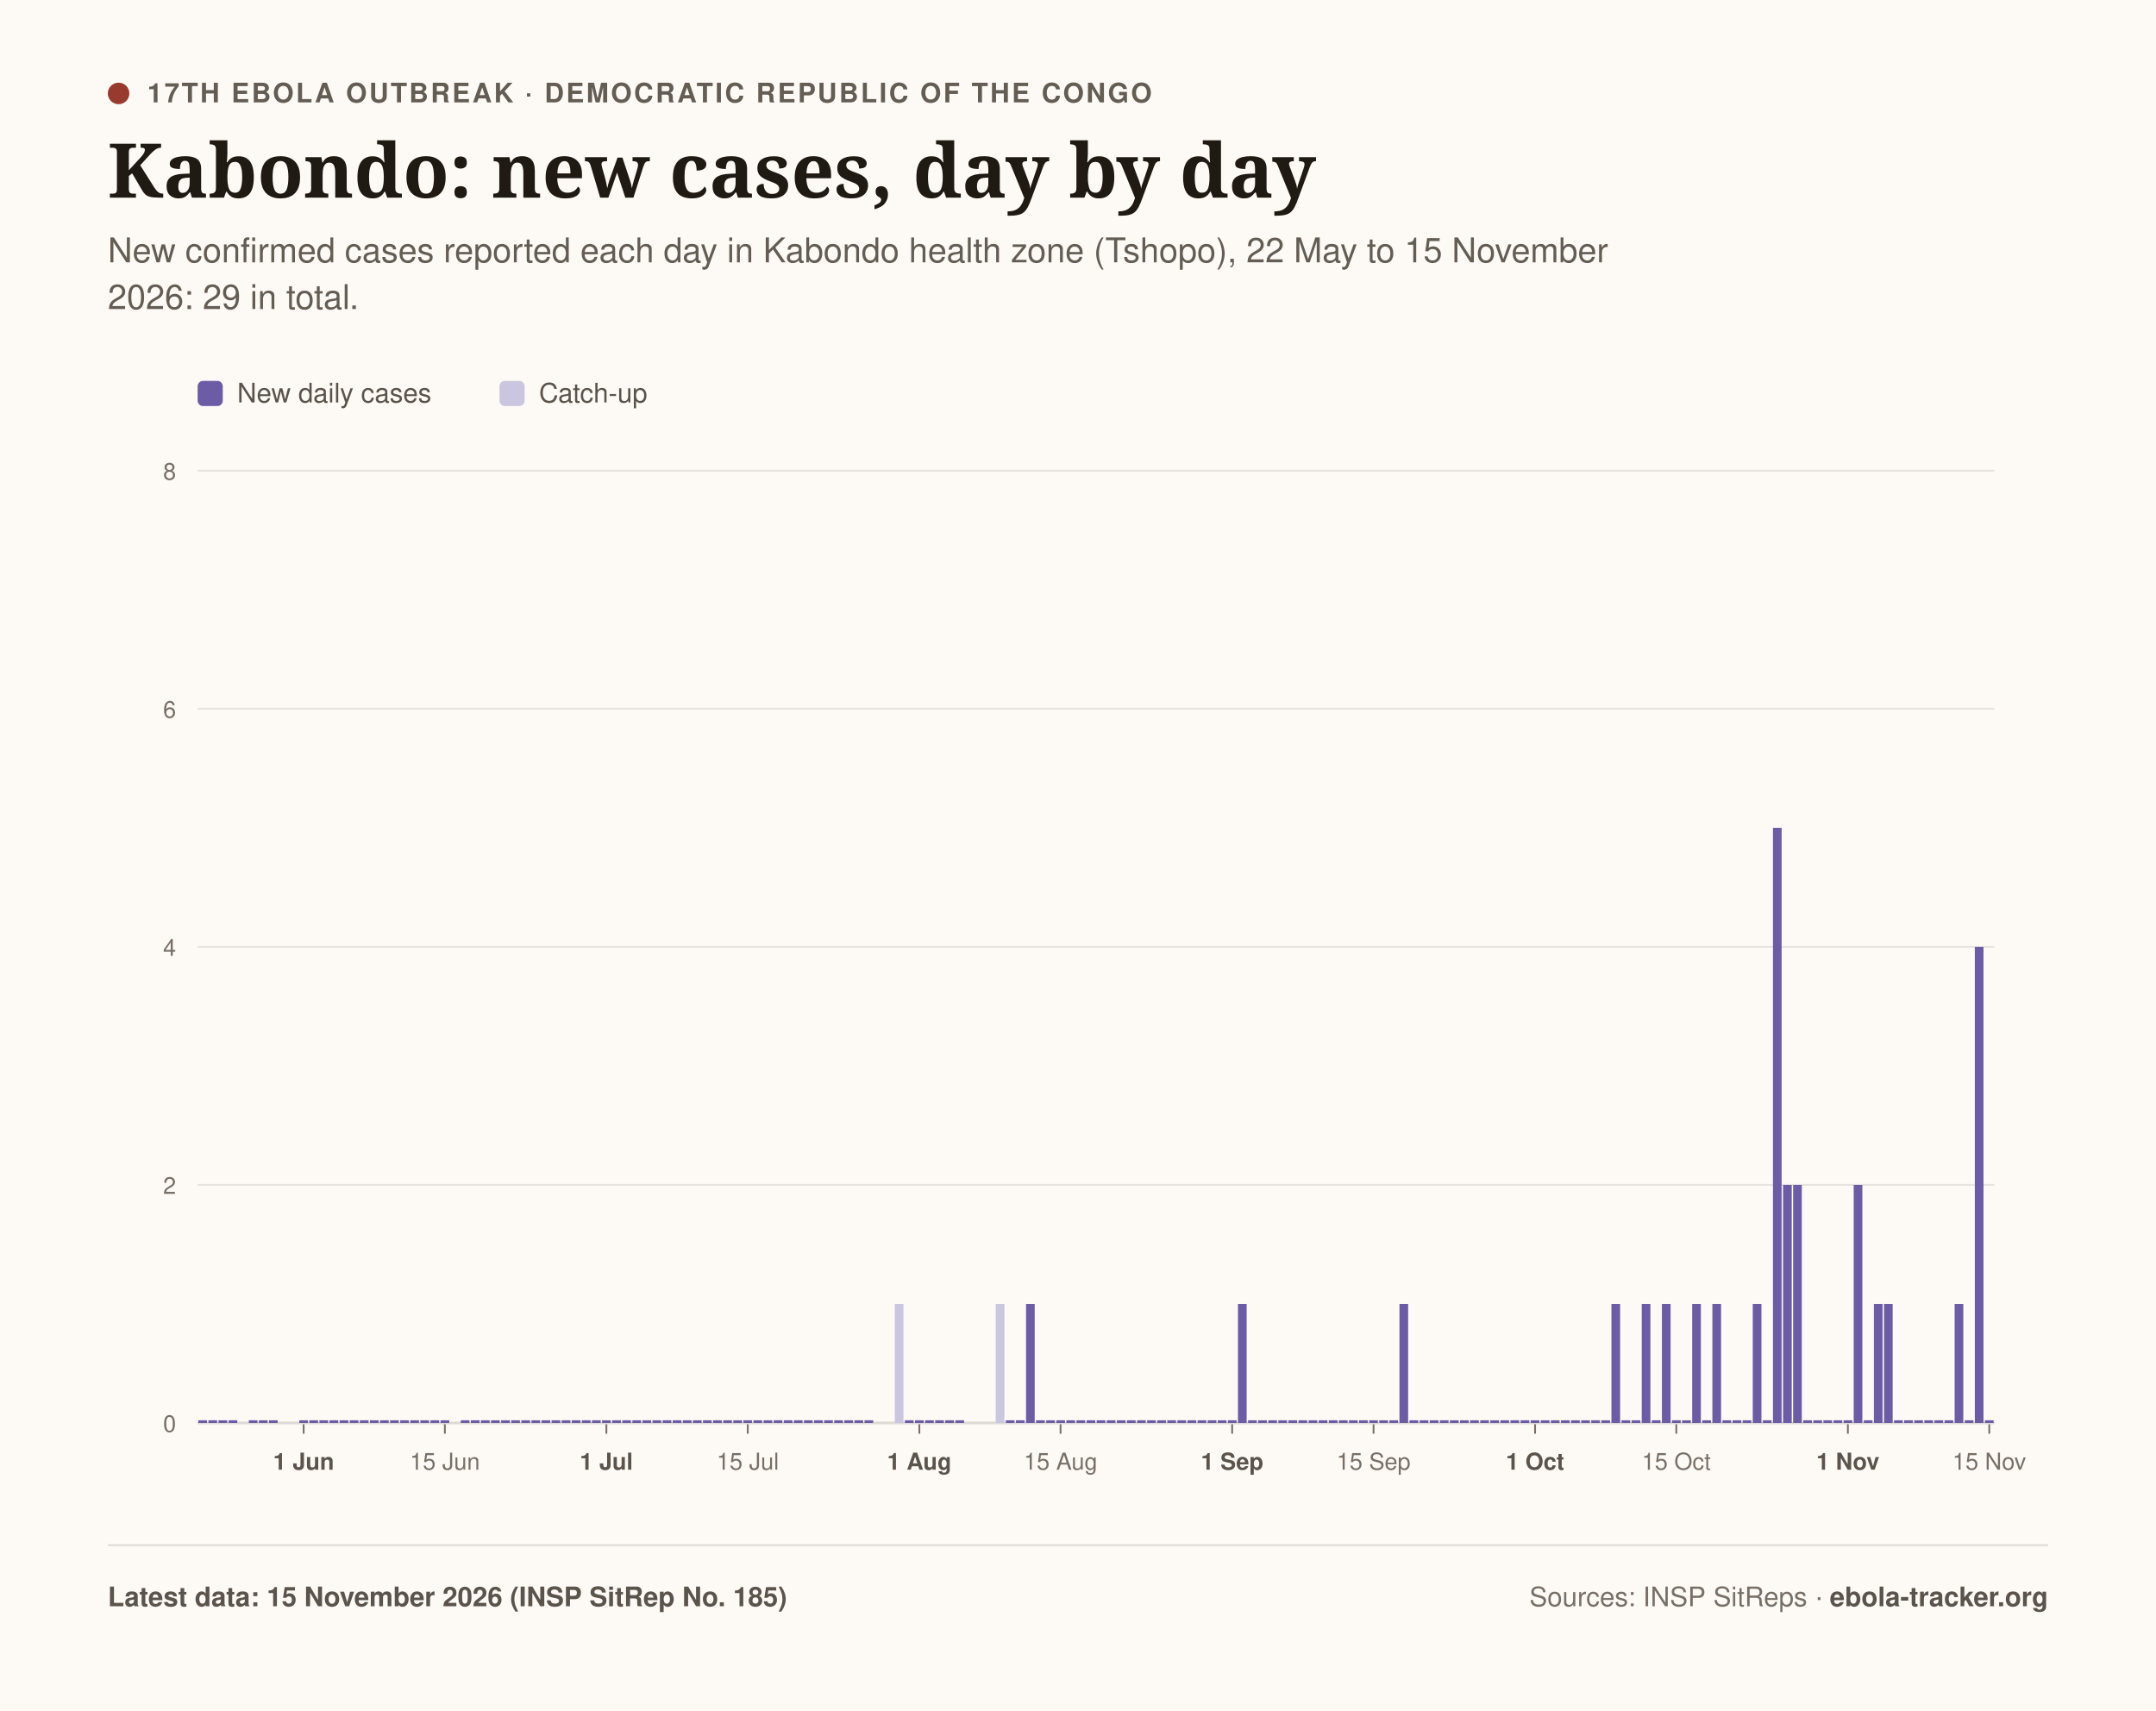
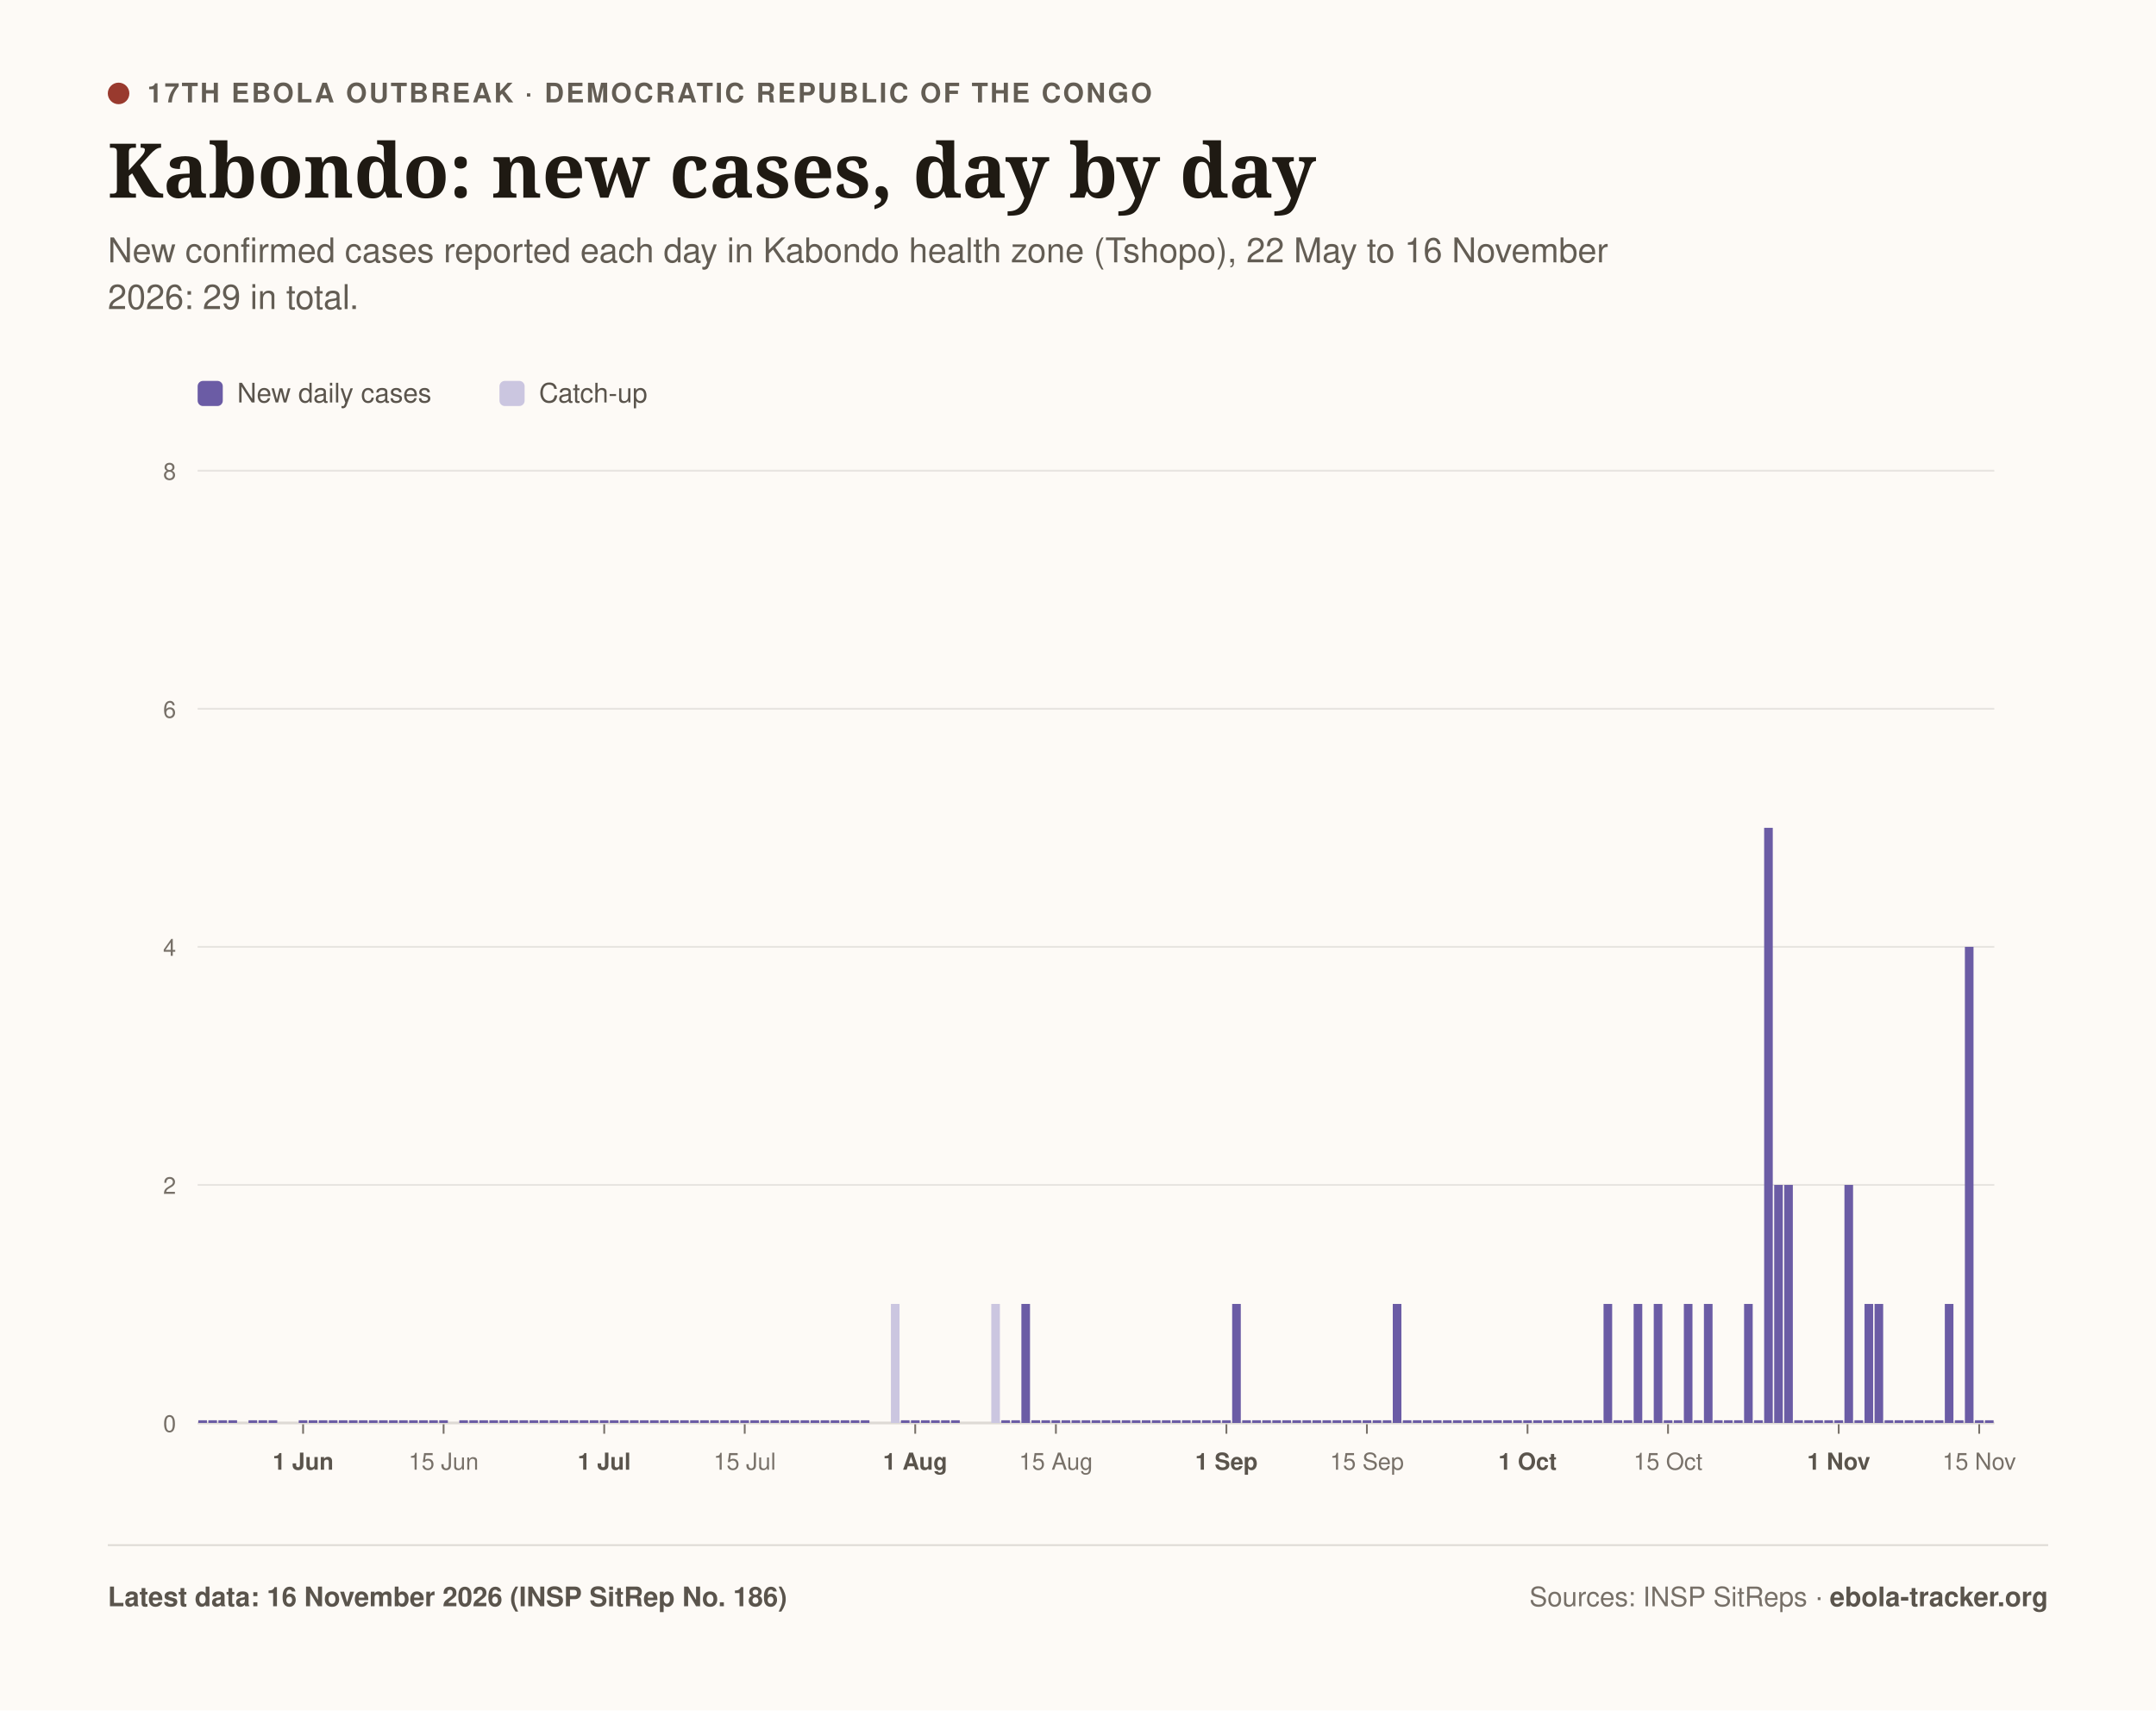
- <svg xmlns="http://www.w3.org/2000/svg" viewBox="0 0 1200 952" role="img" aria-label="Kabondo: new cases, day by day. New confirmed cases reported each day in Kabondo health zone (Tshopo), 22 May to 15 November 2026: 29 in total.">
+ <svg xmlns="http://www.w3.org/2000/svg" viewBox="0 0 1200 952" role="img" aria-label="Kabondo: new cases, day by day. New confirmed cases reported each day in Kabondo health zone (Tshopo), 22 May to 16 November 2026: 29 in total.">
  <rect width="1200" height="952" fill="#FDFAF6" />
  <circle cx="66" cy="52" r="6" fill="#993A2E" />
  <text x="82.0" y="57.0" font-family="'Public Sans',Helvetica,Arial,sans-serif" font-size="15" font-weight="700" fill="#635D54" text-anchor="start" letter-spacing=".08em">17TH EBOLA OUTBREAK · DEMOCRATIC REPUBLIC OF THE CONGO</text>
  <text x="60.0" y="110.0" font-family="'Source Serif 4',Georgia,serif" font-size="42" font-weight="600" fill="#1F1A13" text-anchor="start">Kabondo: new cases, day by day</text>
-   <text x="60.0" y="146.0" font-family="'Public Sans',Helvetica,Arial,sans-serif" font-size="19" font-weight="400" fill="#635D54" text-anchor="start">New confirmed cases reported each day in Kabondo health zone (Tshopo), 22 May to 15 November</text>
+   <text x="60.0" y="146.0" font-family="'Public Sans',Helvetica,Arial,sans-serif" font-size="19" font-weight="400" fill="#635D54" text-anchor="start">New confirmed cases reported each day in Kabondo health zone (Tshopo), 22 May to 16 November</text>
  <text x="60.0" y="172.0" font-family="'Public Sans',Helvetica,Arial,sans-serif" font-size="19" font-weight="400" fill="#635D54" text-anchor="start">2026: 29 in total.</text>
  <rect x="110" y="212" width="14" height="14" rx="3" fill="#6B5CA5" />
  <text x="132.0" y="224.0" font-family="'Public Sans',Helvetica,Arial,sans-serif" font-size="15" font-weight="400" fill="#5A544C" text-anchor="start">New daily cases</text>
  <rect x="278" y="212" width="14" height="14" rx="3" fill="#cbc6e0" />
  <text x="300.0" y="224.0" font-family="'Public Sans',Helvetica,Arial,sans-serif" font-size="15" font-weight="400" fill="#5A544C" text-anchor="start">Catch-up</text>
  <line x1="110" x2="1110" y1="792.0" y2="792.0" stroke="#E7E4E0" />
  <text x="98.0" y="797.0" font-family="'Public Sans',Helvetica,Arial,sans-serif" font-size="13" font-weight="400" fill="#777068" text-anchor="end">0</text>
  <line x1="110" x2="1110" y1="659.5" y2="659.5" stroke="#E7E4E0" />
  <text x="98.0" y="664.5" font-family="'Public Sans',Helvetica,Arial,sans-serif" font-size="13" font-weight="400" fill="#777068" text-anchor="end">2</text>
  <line x1="110" x2="1110" y1="527.0" y2="527.0" stroke="#E7E4E0" />
  <text x="98.0" y="532.0" font-family="'Public Sans',Helvetica,Arial,sans-serif" font-size="13" font-weight="400" fill="#777068" text-anchor="end">4</text>
  <line x1="110" x2="1110" y1="394.5" y2="394.5" stroke="#E7E4E0" />
  <text x="98.0" y="399.5" font-family="'Public Sans',Helvetica,Arial,sans-serif" font-size="13" font-weight="400" fill="#777068" text-anchor="end">6</text>
  <line x1="110" x2="1110" y1="262.0" y2="262.0" stroke="#E7E4E0" />
  <text x="98.0" y="267.0" font-family="'Public Sans',Helvetica,Arial,sans-serif" font-size="13" font-weight="400" fill="#777068" text-anchor="end">8</text>
-   <line x1="169.0" x2="169.0" y1="792" y2="798" stroke="#777068" />
-   <text x="169.0" y="818.0" font-family="'Public Sans',Helvetica,Arial,sans-serif" font-size="13" font-weight="600" fill="#5A544C" text-anchor="middle">1 Jun</text>
-   <line x1="247.6" x2="247.6" y1="792" y2="798" stroke="#777068" />
-   <text x="247.6" y="818.0" font-family="'Public Sans',Helvetica,Arial,sans-serif" font-size="13" font-weight="400" fill="#777068" text-anchor="middle">15 Jun</text>
-   <line x1="337.5" x2="337.5" y1="792" y2="798" stroke="#777068" />
-   <text x="337.5" y="818.0" font-family="'Public Sans',Helvetica,Arial,sans-serif" font-size="13" font-weight="600" fill="#5A544C" text-anchor="middle">1 Jul</text>
-   <line x1="416.2" x2="416.2" y1="792" y2="798" stroke="#777068" />
-   <text x="416.2" y="818.0" font-family="'Public Sans',Helvetica,Arial,sans-serif" font-size="13" font-weight="400" fill="#777068" text-anchor="middle">15 Jul</text>
-   <line x1="511.7" x2="511.7" y1="792" y2="798" stroke="#777068" />
-   <text x="511.7" y="818.0" font-family="'Public Sans',Helvetica,Arial,sans-serif" font-size="13" font-weight="600" fill="#5A544C" text-anchor="middle">1 Aug</text>
-   <line x1="590.3" x2="590.3" y1="792" y2="798" stroke="#777068" />
-   <text x="590.3" y="818.0" font-family="'Public Sans',Helvetica,Arial,sans-serif" font-size="13" font-weight="400" fill="#777068" text-anchor="middle">15 Aug</text>
-   <line x1="685.8" x2="685.8" y1="792" y2="798" stroke="#777068" />
-   <text x="685.8" y="818.0" font-family="'Public Sans',Helvetica,Arial,sans-serif" font-size="13" font-weight="600" fill="#5A544C" text-anchor="middle">1 Sep</text>
-   <line x1="764.5" x2="764.5" y1="792" y2="798" stroke="#777068" />
-   <text x="764.5" y="818.0" font-family="'Public Sans',Helvetica,Arial,sans-serif" font-size="13" font-weight="400" fill="#777068" text-anchor="middle">15 Sep</text>
-   <line x1="854.4" x2="854.4" y1="792" y2="798" stroke="#777068" />
-   <text x="854.4" y="818.0" font-family="'Public Sans',Helvetica,Arial,sans-serif" font-size="13" font-weight="600" fill="#5A544C" text-anchor="middle">1 Oct</text>
-   <line x1="933.0" x2="933.0" y1="792" y2="798" stroke="#777068" />
-   <text x="933.0" y="818.0" font-family="'Public Sans',Helvetica,Arial,sans-serif" font-size="13" font-weight="400" fill="#777068" text-anchor="middle">15 Oct</text>
-   <line x1="1028.5" x2="1028.5" y1="792" y2="798" stroke="#777068" />
-   <text x="1028.5" y="818.0" font-family="'Public Sans',Helvetica,Arial,sans-serif" font-size="13" font-weight="600" fill="#5A544C" text-anchor="middle">1 Nov</text>
-   <line x1="1107.2" x2="1107.2" y1="792" y2="798" stroke="#777068" />
-   <text x="1107.2" y="818.0" font-family="'Public Sans',Helvetica,Arial,sans-serif" font-size="13" font-weight="400" fill="#777068" text-anchor="middle">15 Nov</text>
+   <line x1="168.7" x2="168.7" y1="792" y2="798" stroke="#777068" />
+   <text x="168.7" y="818.0" font-family="'Public Sans',Helvetica,Arial,sans-serif" font-size="13" font-weight="600" fill="#5A544C" text-anchor="middle">1 Jun</text>
+   <line x1="246.9" x2="246.9" y1="792" y2="798" stroke="#777068" />
+   <text x="246.9" y="818.0" font-family="'Public Sans',Helvetica,Arial,sans-serif" font-size="13" font-weight="400" fill="#777068" text-anchor="middle">15 Jun</text>
+   <line x1="336.3" x2="336.3" y1="792" y2="798" stroke="#777068" />
+   <text x="336.3" y="818.0" font-family="'Public Sans',Helvetica,Arial,sans-serif" font-size="13" font-weight="600" fill="#5A544C" text-anchor="middle">1 Jul</text>
+   <line x1="414.5" x2="414.5" y1="792" y2="798" stroke="#777068" />
+   <text x="414.5" y="818.0" font-family="'Public Sans',Helvetica,Arial,sans-serif" font-size="13" font-weight="400" fill="#777068" text-anchor="middle">15 Jul</text>
+   <line x1="509.4" x2="509.4" y1="792" y2="798" stroke="#777068" />
+   <text x="509.4" y="818.0" font-family="'Public Sans',Helvetica,Arial,sans-serif" font-size="13" font-weight="600" fill="#5A544C" text-anchor="middle">1 Aug</text>
+   <line x1="587.7" x2="587.7" y1="792" y2="798" stroke="#777068" />
+   <text x="587.7" y="818.0" font-family="'Public Sans',Helvetica,Arial,sans-serif" font-size="13" font-weight="400" fill="#777068" text-anchor="middle">15 Aug</text>
+   <line x1="682.6" x2="682.6" y1="792" y2="798" stroke="#777068" />
+   <text x="682.6" y="818.0" font-family="'Public Sans',Helvetica,Arial,sans-serif" font-size="13" font-weight="600" fill="#5A544C" text-anchor="middle">1 Sep</text>
+   <line x1="760.8" x2="760.8" y1="792" y2="798" stroke="#777068" />
+   <text x="760.8" y="818.0" font-family="'Public Sans',Helvetica,Arial,sans-serif" font-size="13" font-weight="400" fill="#777068" text-anchor="middle">15 Sep</text>
+   <line x1="850.2" x2="850.2" y1="792" y2="798" stroke="#777068" />
+   <text x="850.2" y="818.0" font-family="'Public Sans',Helvetica,Arial,sans-serif" font-size="13" font-weight="600" fill="#5A544C" text-anchor="middle">1 Oct</text>
+   <line x1="928.4" x2="928.4" y1="792" y2="798" stroke="#777068" />
+   <text x="928.4" y="818.0" font-family="'Public Sans',Helvetica,Arial,sans-serif" font-size="13" font-weight="400" fill="#777068" text-anchor="middle">15 Oct</text>
+   <line x1="1023.4" x2="1023.4" y1="792" y2="798" stroke="#777068" />
+   <text x="1023.4" y="818.0" font-family="'Public Sans',Helvetica,Arial,sans-serif" font-size="13" font-weight="600" fill="#5A544C" text-anchor="middle">1 Nov</text>
+   <line x1="1101.6" x2="1101.6" y1="792" y2="798" stroke="#777068" />
+   <text x="1101.6" y="818.0" font-family="'Public Sans',Helvetica,Arial,sans-serif" font-size="13" font-weight="400" fill="#777068" text-anchor="middle">15 Nov</text>
  <line x1="110" x2="1110" y1="792" y2="792" stroke="#DEDAD5" stroke-width="1.5" />
-   <rect x="110.39" y="790.50" width="4.83" height="1.50" fill="#6B5CA5" />
-   <rect x="116.01" y="790.50" width="4.83" height="1.50" fill="#6B5CA5" />
-   <rect x="121.63" y="790.50" width="4.83" height="1.50" fill="#6B5CA5" />
-   <rect x="127.25" y="790.50" width="4.83" height="1.50" fill="#6B5CA5" />
-   <rect x="138.48" y="790.50" width="4.83" height="1.50" fill="#6B5CA5" />
-   <rect x="144.10" y="790.50" width="4.83" height="1.50" fill="#6B5CA5" />
-   <rect x="149.72" y="790.50" width="4.83" height="1.50" fill="#6B5CA5" />
-   <rect x="166.57" y="790.50" width="4.83" height="1.50" fill="#6B5CA5" />
-   <rect x="172.19" y="790.50" width="4.83" height="1.50" fill="#6B5CA5" />
-   <rect x="177.81" y="790.50" width="4.83" height="1.50" fill="#6B5CA5" />
-   <rect x="183.43" y="790.50" width="4.83" height="1.50" fill="#6B5CA5" />
-   <rect x="189.04" y="790.50" width="4.83" height="1.50" fill="#6B5CA5" />
-   <rect x="194.66" y="790.50" width="4.83" height="1.50" fill="#6B5CA5" />
-   <rect x="200.28" y="790.50" width="4.83" height="1.50" fill="#6B5CA5" />
-   <rect x="205.90" y="790.50" width="4.83" height="1.50" fill="#6B5CA5" />
-   <rect x="211.52" y="790.50" width="4.83" height="1.50" fill="#6B5CA5" />
-   <rect x="217.13" y="790.50" width="4.83" height="1.50" fill="#6B5CA5" />
-   <rect x="222.75" y="790.50" width="4.83" height="1.50" fill="#6B5CA5" />
-   <rect x="228.37" y="790.50" width="4.83" height="1.50" fill="#6B5CA5" />
-   <rect x="233.99" y="790.50" width="4.83" height="1.50" fill="#6B5CA5" />
-   <rect x="239.61" y="790.50" width="4.83" height="1.50" fill="#6B5CA5" />
-   <rect x="245.22" y="790.50" width="4.83" height="1.50" fill="#6B5CA5" />
-   <rect x="256.46" y="790.50" width="4.83" height="1.50" fill="#6B5CA5" />
-   <rect x="262.08" y="790.50" width="4.83" height="1.50" fill="#6B5CA5" />
-   <rect x="267.70" y="790.50" width="4.83" height="1.50" fill="#6B5CA5" />
-   <rect x="273.31" y="790.50" width="4.83" height="1.50" fill="#6B5CA5" />
-   <rect x="278.93" y="790.50" width="4.83" height="1.50" fill="#6B5CA5" />
-   <rect x="284.55" y="790.50" width="4.83" height="1.50" fill="#6B5CA5" />
-   <rect x="290.17" y="790.50" width="4.83" height="1.50" fill="#6B5CA5" />
-   <rect x="295.79" y="790.50" width="4.83" height="1.50" fill="#6B5CA5" />
-   <rect x="301.40" y="790.50" width="4.83" height="1.50" fill="#6B5CA5" />
-   <rect x="307.02" y="790.50" width="4.83" height="1.50" fill="#6B5CA5" />
-   <rect x="312.64" y="790.50" width="4.83" height="1.50" fill="#6B5CA5" />
-   <rect x="318.26" y="790.50" width="4.83" height="1.50" fill="#6B5CA5" />
-   <rect x="323.88" y="790.50" width="4.83" height="1.50" fill="#6B5CA5" />
-   <rect x="329.49" y="790.50" width="4.83" height="1.50" fill="#6B5CA5" />
-   <rect x="335.11" y="790.50" width="4.83" height="1.50" fill="#6B5CA5" />
-   <rect x="340.73" y="790.50" width="4.83" height="1.50" fill="#6B5CA5" />
-   <rect x="346.35" y="790.50" width="4.83" height="1.50" fill="#6B5CA5" />
-   <rect x="351.97" y="790.50" width="4.83" height="1.50" fill="#6B5CA5" />
-   <rect x="357.58" y="790.50" width="4.83" height="1.50" fill="#6B5CA5" />
-   <rect x="363.20" y="790.50" width="4.83" height="1.50" fill="#6B5CA5" />
-   <rect x="368.82" y="790.50" width="4.83" height="1.50" fill="#6B5CA5" />
-   <rect x="374.44" y="790.50" width="4.83" height="1.50" fill="#6B5CA5" />
-   <rect x="380.06" y="790.50" width="4.83" height="1.50" fill="#6B5CA5" />
-   <rect x="385.67" y="790.50" width="4.83" height="1.50" fill="#6B5CA5" />
-   <rect x="391.29" y="790.50" width="4.83" height="1.50" fill="#6B5CA5" />
-   <rect x="396.91" y="790.50" width="4.83" height="1.50" fill="#6B5CA5" />
-   <rect x="402.53" y="790.50" width="4.83" height="1.50" fill="#6B5CA5" />
-   <rect x="408.15" y="790.50" width="4.83" height="1.50" fill="#6B5CA5" />
-   <rect x="413.76" y="790.50" width="4.83" height="1.50" fill="#6B5CA5" />
-   <rect x="419.38" y="790.50" width="4.83" height="1.50" fill="#6B5CA5" />
-   <rect x="425.00" y="790.50" width="4.83" height="1.50" fill="#6B5CA5" />
-   <rect x="430.62" y="790.50" width="4.83" height="1.50" fill="#6B5CA5" />
-   <rect x="436.24" y="790.50" width="4.83" height="1.50" fill="#6B5CA5" />
-   <rect x="441.85" y="790.50" width="4.83" height="1.50" fill="#6B5CA5" />
-   <rect x="447.47" y="790.50" width="4.83" height="1.50" fill="#6B5CA5" />
-   <rect x="453.09" y="790.50" width="4.83" height="1.50" fill="#6B5CA5" />
-   <rect x="458.71" y="790.50" width="4.83" height="1.50" fill="#6B5CA5" />
-   <rect x="464.33" y="790.50" width="4.83" height="1.50" fill="#6B5CA5" />
-   <rect x="469.94" y="790.50" width="4.83" height="1.50" fill="#6B5CA5" />
-   <rect x="475.56" y="790.50" width="4.83" height="1.50" fill="#6B5CA5" />
-   <rect x="481.18" y="790.50" width="4.83" height="1.50" fill="#6B5CA5" />
-   <rect x="498.03" y="725.75" width="4.83" height="66.25" fill="#cbc6e0" />
-   <rect x="503.65" y="790.50" width="4.83" height="1.50" fill="#6B5CA5" />
-   <rect x="509.27" y="790.50" width="4.83" height="1.50" fill="#6B5CA5" />
-   <rect x="514.89" y="790.50" width="4.83" height="1.50" fill="#6B5CA5" />
-   <rect x="520.51" y="790.50" width="4.83" height="1.50" fill="#6B5CA5" />
-   <rect x="526.12" y="790.50" width="4.83" height="1.50" fill="#6B5CA5" />
-   <rect x="531.74" y="790.50" width="4.83" height="1.50" fill="#6B5CA5" />
-   <rect x="554.21" y="725.75" width="4.83" height="66.25" fill="#cbc6e0" />
-   <rect x="559.83" y="790.50" width="4.83" height="1.50" fill="#6B5CA5" />
-   <rect x="565.45" y="790.50" width="4.83" height="1.50" fill="#6B5CA5" />
-   <rect x="571.07" y="725.75" width="4.83" height="66.25" fill="#6B5CA5" />
-   <rect x="576.69" y="790.50" width="4.83" height="1.50" fill="#6B5CA5" />
-   <rect x="582.30" y="790.50" width="4.83" height="1.50" fill="#6B5CA5" />
-   <rect x="587.92" y="790.50" width="4.83" height="1.50" fill="#6B5CA5" />
-   <rect x="593.54" y="790.50" width="4.83" height="1.50" fill="#6B5CA5" />
-   <rect x="599.16" y="790.50" width="4.83" height="1.50" fill="#6B5CA5" />
-   <rect x="604.78" y="790.50" width="4.83" height="1.50" fill="#6B5CA5" />
-   <rect x="610.39" y="790.50" width="4.83" height="1.50" fill="#6B5CA5" />
-   <rect x="616.01" y="790.50" width="4.83" height="1.50" fill="#6B5CA5" />
-   <rect x="621.63" y="790.50" width="4.83" height="1.50" fill="#6B5CA5" />
-   <rect x="627.25" y="790.50" width="4.83" height="1.50" fill="#6B5CA5" />
-   <rect x="632.87" y="790.50" width="4.83" height="1.50" fill="#6B5CA5" />
-   <rect x="638.48" y="790.50" width="4.83" height="1.50" fill="#6B5CA5" />
-   <rect x="644.10" y="790.50" width="4.83" height="1.50" fill="#6B5CA5" />
-   <rect x="649.72" y="790.50" width="4.83" height="1.50" fill="#6B5CA5" />
-   <rect x="655.34" y="790.50" width="4.83" height="1.50" fill="#6B5CA5" />
-   <rect x="660.96" y="790.50" width="4.83" height="1.50" fill="#6B5CA5" />
-   <rect x="666.57" y="790.50" width="4.83" height="1.50" fill="#6B5CA5" />
-   <rect x="672.19" y="790.50" width="4.83" height="1.50" fill="#6B5CA5" />
-   <rect x="677.81" y="790.50" width="4.83" height="1.50" fill="#6B5CA5" />
-   <rect x="683.43" y="790.50" width="4.83" height="1.50" fill="#6B5CA5" />
-   <rect x="689.04" y="725.75" width="4.83" height="66.25" fill="#6B5CA5" />
-   <rect x="694.66" y="790.50" width="4.83" height="1.50" fill="#6B5CA5" />
-   <rect x="700.28" y="790.50" width="4.83" height="1.50" fill="#6B5CA5" />
-   <rect x="705.90" y="790.50" width="4.83" height="1.50" fill="#6B5CA5" />
-   <rect x="711.52" y="790.50" width="4.83" height="1.50" fill="#6B5CA5" />
-   <rect x="717.13" y="790.50" width="4.83" height="1.50" fill="#6B5CA5" />
-   <rect x="722.75" y="790.50" width="4.83" height="1.50" fill="#6B5CA5" />
-   <rect x="728.37" y="790.50" width="4.83" height="1.50" fill="#6B5CA5" />
-   <rect x="733.99" y="790.50" width="4.83" height="1.50" fill="#6B5CA5" />
-   <rect x="739.61" y="790.50" width="4.83" height="1.50" fill="#6B5CA5" />
-   <rect x="745.22" y="790.50" width="4.83" height="1.50" fill="#6B5CA5" />
-   <rect x="750.84" y="790.50" width="4.83" height="1.50" fill="#6B5CA5" />
-   <rect x="756.46" y="790.50" width="4.83" height="1.50" fill="#6B5CA5" />
-   <rect x="762.08" y="790.50" width="4.83" height="1.50" fill="#6B5CA5" />
-   <rect x="767.70" y="790.50" width="4.83" height="1.50" fill="#6B5CA5" />
-   <rect x="773.31" y="790.50" width="4.83" height="1.50" fill="#6B5CA5" />
-   <rect x="778.93" y="725.75" width="4.83" height="66.25" fill="#6B5CA5" />
-   <rect x="784.55" y="790.50" width="4.83" height="1.50" fill="#6B5CA5" />
-   <rect x="790.17" y="790.50" width="4.83" height="1.50" fill="#6B5CA5" />
-   <rect x="795.79" y="790.50" width="4.83" height="1.50" fill="#6B5CA5" />
-   <rect x="801.40" y="790.50" width="4.83" height="1.50" fill="#6B5CA5" />
-   <rect x="807.02" y="790.50" width="4.83" height="1.50" fill="#6B5CA5" />
-   <rect x="812.64" y="790.50" width="4.83" height="1.50" fill="#6B5CA5" />
-   <rect x="818.26" y="790.50" width="4.83" height="1.50" fill="#6B5CA5" />
-   <rect x="823.88" y="790.50" width="4.83" height="1.50" fill="#6B5CA5" />
-   <rect x="829.49" y="790.50" width="4.83" height="1.50" fill="#6B5CA5" />
-   <rect x="835.11" y="790.50" width="4.83" height="1.50" fill="#6B5CA5" />
-   <rect x="840.73" y="790.50" width="4.83" height="1.50" fill="#6B5CA5" />
-   <rect x="846.35" y="790.50" width="4.83" height="1.50" fill="#6B5CA5" />
-   <rect x="851.97" y="790.50" width="4.83" height="1.50" fill="#6B5CA5" />
-   <rect x="857.58" y="790.50" width="4.83" height="1.50" fill="#6B5CA5" />
-   <rect x="863.20" y="790.50" width="4.83" height="1.50" fill="#6B5CA5" />
-   <rect x="868.82" y="790.50" width="4.83" height="1.50" fill="#6B5CA5" />
-   <rect x="874.44" y="790.50" width="4.83" height="1.50" fill="#6B5CA5" />
-   <rect x="880.06" y="790.50" width="4.83" height="1.50" fill="#6B5CA5" />
-   <rect x="885.67" y="790.50" width="4.83" height="1.50" fill="#6B5CA5" />
-   <rect x="891.29" y="790.50" width="4.83" height="1.50" fill="#6B5CA5" />
-   <rect x="896.91" y="725.75" width="4.83" height="66.25" fill="#6B5CA5" />
-   <rect x="902.53" y="790.50" width="4.83" height="1.50" fill="#6B5CA5" />
-   <rect x="908.15" y="790.50" width="4.83" height="1.50" fill="#6B5CA5" />
-   <rect x="913.76" y="725.75" width="4.83" height="66.25" fill="#6B5CA5" />
-   <rect x="919.38" y="790.50" width="4.83" height="1.50" fill="#6B5CA5" />
-   <rect x="925.00" y="725.75" width="4.83" height="66.25" fill="#6B5CA5" />
-   <rect x="930.62" y="790.50" width="4.83" height="1.50" fill="#6B5CA5" />
-   <rect x="936.24" y="790.50" width="4.83" height="1.50" fill="#6B5CA5" />
-   <rect x="941.85" y="725.75" width="4.83" height="66.25" fill="#6B5CA5" />
-   <rect x="947.47" y="790.50" width="4.83" height="1.50" fill="#6B5CA5" />
-   <rect x="953.09" y="725.75" width="4.83" height="66.25" fill="#6B5CA5" />
-   <rect x="958.71" y="790.50" width="4.83" height="1.50" fill="#6B5CA5" />
-   <rect x="964.33" y="790.50" width="4.83" height="1.50" fill="#6B5CA5" />
-   <rect x="969.94" y="790.50" width="4.83" height="1.50" fill="#6B5CA5" />
-   <rect x="975.56" y="725.75" width="4.83" height="66.25" fill="#6B5CA5" />
-   <rect x="981.18" y="790.50" width="4.83" height="1.50" fill="#6B5CA5" />
-   <rect x="986.80" y="460.75" width="4.83" height="331.25" fill="#6B5CA5" />
-   <rect x="992.42" y="659.50" width="4.83" height="132.50" fill="#6B5CA5" />
-   <rect x="998.03" y="659.50" width="4.83" height="132.50" fill="#6B5CA5" />
-   <rect x="1003.65" y="790.50" width="4.83" height="1.50" fill="#6B5CA5" />
-   <rect x="1009.27" y="790.50" width="4.83" height="1.50" fill="#6B5CA5" />
-   <rect x="1014.89" y="790.50" width="4.83" height="1.50" fill="#6B5CA5" />
-   <rect x="1020.51" y="790.50" width="4.83" height="1.50" fill="#6B5CA5" />
-   <rect x="1026.12" y="790.50" width="4.83" height="1.50" fill="#6B5CA5" />
-   <rect x="1031.74" y="659.50" width="4.83" height="132.50" fill="#6B5CA5" />
-   <rect x="1037.36" y="790.50" width="4.83" height="1.50" fill="#6B5CA5" />
-   <rect x="1042.98" y="725.75" width="4.83" height="66.25" fill="#6B5CA5" />
-   <rect x="1048.60" y="725.75" width="4.83" height="66.25" fill="#6B5CA5" />
-   <rect x="1054.21" y="790.50" width="4.83" height="1.50" fill="#6B5CA5" />
-   <rect x="1059.83" y="790.50" width="4.83" height="1.50" fill="#6B5CA5" />
-   <rect x="1065.45" y="790.50" width="4.83" height="1.50" fill="#6B5CA5" />
-   <rect x="1071.07" y="790.50" width="4.83" height="1.50" fill="#6B5CA5" />
-   <rect x="1076.69" y="790.50" width="4.83" height="1.50" fill="#6B5CA5" />
-   <rect x="1082.30" y="790.50" width="4.83" height="1.50" fill="#6B5CA5" />
-   <rect x="1087.92" y="725.75" width="4.83" height="66.25" fill="#6B5CA5" />
-   <rect x="1093.54" y="790.50" width="4.83" height="1.50" fill="#6B5CA5" />
-   <rect x="1099.16" y="527.00" width="4.83" height="265.00" fill="#6B5CA5" />
-   <rect x="1104.78" y="790.50" width="4.83" height="1.50" fill="#6B5CA5" />
+   <rect x="110.39" y="790.50" width="4.80" height="1.50" fill="#6B5CA5" />
+   <rect x="115.98" y="790.50" width="4.80" height="1.50" fill="#6B5CA5" />
+   <rect x="121.56" y="790.50" width="4.80" height="1.50" fill="#6B5CA5" />
+   <rect x="127.15" y="790.50" width="4.80" height="1.50" fill="#6B5CA5" />
+   <rect x="138.32" y="790.50" width="4.80" height="1.50" fill="#6B5CA5" />
+   <rect x="143.91" y="790.50" width="4.80" height="1.50" fill="#6B5CA5" />
+   <rect x="149.50" y="790.50" width="4.80" height="1.50" fill="#6B5CA5" />
+   <rect x="166.26" y="790.50" width="4.80" height="1.50" fill="#6B5CA5" />
+   <rect x="171.84" y="790.50" width="4.80" height="1.50" fill="#6B5CA5" />
+   <rect x="177.43" y="790.50" width="4.80" height="1.50" fill="#6B5CA5" />
+   <rect x="183.02" y="790.50" width="4.80" height="1.50" fill="#6B5CA5" />
+   <rect x="188.60" y="790.50" width="4.80" height="1.50" fill="#6B5CA5" />
+   <rect x="194.19" y="790.50" width="4.80" height="1.50" fill="#6B5CA5" />
+   <rect x="199.78" y="790.50" width="4.80" height="1.50" fill="#6B5CA5" />
+   <rect x="205.36" y="790.50" width="4.80" height="1.50" fill="#6B5CA5" />
+   <rect x="210.95" y="790.50" width="4.80" height="1.50" fill="#6B5CA5" />
+   <rect x="216.54" y="790.50" width="4.80" height="1.50" fill="#6B5CA5" />
+   <rect x="222.12" y="790.50" width="4.80" height="1.50" fill="#6B5CA5" />
+   <rect x="227.71" y="790.50" width="4.80" height="1.50" fill="#6B5CA5" />
+   <rect x="233.30" y="790.50" width="4.80" height="1.50" fill="#6B5CA5" />
+   <rect x="238.88" y="790.50" width="4.80" height="1.50" fill="#6B5CA5" />
+   <rect x="244.47" y="790.50" width="4.80" height="1.50" fill="#6B5CA5" />
+   <rect x="255.64" y="790.50" width="4.80" height="1.50" fill="#6B5CA5" />
+   <rect x="261.23" y="790.50" width="4.80" height="1.50" fill="#6B5CA5" />
+   <rect x="266.82" y="790.50" width="4.80" height="1.50" fill="#6B5CA5" />
+   <rect x="272.40" y="790.50" width="4.80" height="1.50" fill="#6B5CA5" />
+   <rect x="277.99" y="790.50" width="4.80" height="1.50" fill="#6B5CA5" />
+   <rect x="283.58" y="790.50" width="4.80" height="1.50" fill="#6B5CA5" />
+   <rect x="289.16" y="790.50" width="4.80" height="1.50" fill="#6B5CA5" />
+   <rect x="294.75" y="790.50" width="4.80" height="1.50" fill="#6B5CA5" />
+   <rect x="300.34" y="790.50" width="4.80" height="1.50" fill="#6B5CA5" />
+   <rect x="305.92" y="790.50" width="4.80" height="1.50" fill="#6B5CA5" />
+   <rect x="311.51" y="790.50" width="4.80" height="1.50" fill="#6B5CA5" />
+   <rect x="317.09" y="790.50" width="4.80" height="1.50" fill="#6B5CA5" />
+   <rect x="322.68" y="790.50" width="4.80" height="1.50" fill="#6B5CA5" />
+   <rect x="328.27" y="790.50" width="4.80" height="1.50" fill="#6B5CA5" />
+   <rect x="333.85" y="790.50" width="4.80" height="1.50" fill="#6B5CA5" />
+   <rect x="339.44" y="790.50" width="4.80" height="1.50" fill="#6B5CA5" />
+   <rect x="345.03" y="790.50" width="4.80" height="1.50" fill="#6B5CA5" />
+   <rect x="350.61" y="790.50" width="4.80" height="1.50" fill="#6B5CA5" />
+   <rect x="356.20" y="790.50" width="4.80" height="1.50" fill="#6B5CA5" />
+   <rect x="361.79" y="790.50" width="4.80" height="1.50" fill="#6B5CA5" />
+   <rect x="367.37" y="790.50" width="4.80" height="1.50" fill="#6B5CA5" />
+   <rect x="372.96" y="790.50" width="4.80" height="1.50" fill="#6B5CA5" />
+   <rect x="378.55" y="790.50" width="4.80" height="1.50" fill="#6B5CA5" />
+   <rect x="384.13" y="790.50" width="4.80" height="1.50" fill="#6B5CA5" />
+   <rect x="389.72" y="790.50" width="4.80" height="1.50" fill="#6B5CA5" />
+   <rect x="395.31" y="790.50" width="4.80" height="1.50" fill="#6B5CA5" />
+   <rect x="400.89" y="790.50" width="4.80" height="1.50" fill="#6B5CA5" />
+   <rect x="406.48" y="790.50" width="4.80" height="1.50" fill="#6B5CA5" />
+   <rect x="412.07" y="790.50" width="4.80" height="1.50" fill="#6B5CA5" />
+   <rect x="417.65" y="790.50" width="4.80" height="1.50" fill="#6B5CA5" />
+   <rect x="423.24" y="790.50" width="4.80" height="1.50" fill="#6B5CA5" />
+   <rect x="428.83" y="790.50" width="4.80" height="1.50" fill="#6B5CA5" />
+   <rect x="434.41" y="790.50" width="4.80" height="1.50" fill="#6B5CA5" />
+   <rect x="440.00" y="790.50" width="4.80" height="1.50" fill="#6B5CA5" />
+   <rect x="445.59" y="790.50" width="4.80" height="1.50" fill="#6B5CA5" />
+   <rect x="451.17" y="790.50" width="4.80" height="1.50" fill="#6B5CA5" />
+   <rect x="456.76" y="790.50" width="4.80" height="1.50" fill="#6B5CA5" />
+   <rect x="462.35" y="790.50" width="4.80" height="1.50" fill="#6B5CA5" />
+   <rect x="467.93" y="790.50" width="4.80" height="1.50" fill="#6B5CA5" />
+   <rect x="473.52" y="790.50" width="4.80" height="1.50" fill="#6B5CA5" />
+   <rect x="479.11" y="790.50" width="4.80" height="1.50" fill="#6B5CA5" />
+   <rect x="495.87" y="725.75" width="4.80" height="66.25" fill="#cbc6e0" />
+   <rect x="501.45" y="790.50" width="4.80" height="1.50" fill="#6B5CA5" />
+   <rect x="507.04" y="790.50" width="4.80" height="1.50" fill="#6B5CA5" />
+   <rect x="512.63" y="790.50" width="4.80" height="1.50" fill="#6B5CA5" />
+   <rect x="518.21" y="790.50" width="4.80" height="1.50" fill="#6B5CA5" />
+   <rect x="523.80" y="790.50" width="4.80" height="1.50" fill="#6B5CA5" />
+   <rect x="529.39" y="790.50" width="4.80" height="1.50" fill="#6B5CA5" />
+   <rect x="551.73" y="725.75" width="4.80" height="66.25" fill="#cbc6e0" />
+   <rect x="557.32" y="790.50" width="4.80" height="1.50" fill="#6B5CA5" />
+   <rect x="562.91" y="790.50" width="4.80" height="1.50" fill="#6B5CA5" />
+   <rect x="568.49" y="725.75" width="4.80" height="66.25" fill="#6B5CA5" />
+   <rect x="574.08" y="790.50" width="4.80" height="1.50" fill="#6B5CA5" />
+   <rect x="579.66" y="790.50" width="4.80" height="1.50" fill="#6B5CA5" />
+   <rect x="585.25" y="790.50" width="4.80" height="1.50" fill="#6B5CA5" />
+   <rect x="590.84" y="790.50" width="4.80" height="1.50" fill="#6B5CA5" />
+   <rect x="596.42" y="790.50" width="4.80" height="1.50" fill="#6B5CA5" />
+   <rect x="602.01" y="790.50" width="4.80" height="1.50" fill="#6B5CA5" />
+   <rect x="607.60" y="790.50" width="4.80" height="1.50" fill="#6B5CA5" />
+   <rect x="613.18" y="790.50" width="4.80" height="1.50" fill="#6B5CA5" />
+   <rect x="618.77" y="790.50" width="4.80" height="1.50" fill="#6B5CA5" />
+   <rect x="624.36" y="790.50" width="4.80" height="1.50" fill="#6B5CA5" />
+   <rect x="629.94" y="790.50" width="4.80" height="1.50" fill="#6B5CA5" />
+   <rect x="635.53" y="790.50" width="4.80" height="1.50" fill="#6B5CA5" />
+   <rect x="641.12" y="790.50" width="4.80" height="1.50" fill="#6B5CA5" />
+   <rect x="646.70" y="790.50" width="4.80" height="1.50" fill="#6B5CA5" />
+   <rect x="652.29" y="790.50" width="4.80" height="1.50" fill="#6B5CA5" />
+   <rect x="657.88" y="790.50" width="4.80" height="1.50" fill="#6B5CA5" />
+   <rect x="663.46" y="790.50" width="4.80" height="1.50" fill="#6B5CA5" />
+   <rect x="669.05" y="790.50" width="4.80" height="1.50" fill="#6B5CA5" />
+   <rect x="674.64" y="790.50" width="4.80" height="1.50" fill="#6B5CA5" />
+   <rect x="680.22" y="790.50" width="4.80" height="1.50" fill="#6B5CA5" />
+   <rect x="685.81" y="725.75" width="4.80" height="66.25" fill="#6B5CA5" />
+   <rect x="691.40" y="790.50" width="4.80" height="1.50" fill="#6B5CA5" />
+   <rect x="696.98" y="790.50" width="4.80" height="1.50" fill="#6B5CA5" />
+   <rect x="702.57" y="790.50" width="4.80" height="1.50" fill="#6B5CA5" />
+   <rect x="708.16" y="790.50" width="4.80" height="1.50" fill="#6B5CA5" />
+   <rect x="713.74" y="790.50" width="4.80" height="1.50" fill="#6B5CA5" />
+   <rect x="719.33" y="790.50" width="4.80" height="1.50" fill="#6B5CA5" />
+   <rect x="724.92" y="790.50" width="4.80" height="1.50" fill="#6B5CA5" />
+   <rect x="730.50" y="790.50" width="4.80" height="1.50" fill="#6B5CA5" />
+   <rect x="736.09" y="790.50" width="4.80" height="1.50" fill="#6B5CA5" />
+   <rect x="741.68" y="790.50" width="4.80" height="1.50" fill="#6B5CA5" />
+   <rect x="747.26" y="790.50" width="4.80" height="1.50" fill="#6B5CA5" />
+   <rect x="752.85" y="790.50" width="4.80" height="1.50" fill="#6B5CA5" />
+   <rect x="758.44" y="790.50" width="4.80" height="1.50" fill="#6B5CA5" />
+   <rect x="764.02" y="790.50" width="4.80" height="1.50" fill="#6B5CA5" />
+   <rect x="769.61" y="790.50" width="4.80" height="1.50" fill="#6B5CA5" />
+   <rect x="775.20" y="725.75" width="4.80" height="66.25" fill="#6B5CA5" />
+   <rect x="780.78" y="790.50" width="4.80" height="1.50" fill="#6B5CA5" />
+   <rect x="786.37" y="790.50" width="4.80" height="1.50" fill="#6B5CA5" />
+   <rect x="791.96" y="790.50" width="4.80" height="1.50" fill="#6B5CA5" />
+   <rect x="797.54" y="790.50" width="4.80" height="1.50" fill="#6B5CA5" />
+   <rect x="803.13" y="790.50" width="4.80" height="1.50" fill="#6B5CA5" />
+   <rect x="808.72" y="790.50" width="4.80" height="1.50" fill="#6B5CA5" />
+   <rect x="814.30" y="790.50" width="4.80" height="1.50" fill="#6B5CA5" />
+   <rect x="819.89" y="790.50" width="4.80" height="1.50" fill="#6B5CA5" />
+   <rect x="825.47" y="790.50" width="4.80" height="1.50" fill="#6B5CA5" />
+   <rect x="831.06" y="790.50" width="4.80" height="1.50" fill="#6B5CA5" />
+   <rect x="836.65" y="790.50" width="4.80" height="1.50" fill="#6B5CA5" />
+   <rect x="842.23" y="790.50" width="4.80" height="1.50" fill="#6B5CA5" />
+   <rect x="847.82" y="790.50" width="4.80" height="1.50" fill="#6B5CA5" />
+   <rect x="853.41" y="790.50" width="4.80" height="1.50" fill="#6B5CA5" />
+   <rect x="858.99" y="790.50" width="4.80" height="1.50" fill="#6B5CA5" />
+   <rect x="864.58" y="790.50" width="4.80" height="1.50" fill="#6B5CA5" />
+   <rect x="870.17" y="790.50" width="4.80" height="1.50" fill="#6B5CA5" />
+   <rect x="875.75" y="790.50" width="4.80" height="1.50" fill="#6B5CA5" />
+   <rect x="881.34" y="790.50" width="4.80" height="1.50" fill="#6B5CA5" />
+   <rect x="886.93" y="790.50" width="4.80" height="1.50" fill="#6B5CA5" />
+   <rect x="892.51" y="725.75" width="4.80" height="66.25" fill="#6B5CA5" />
+   <rect x="898.10" y="790.50" width="4.80" height="1.50" fill="#6B5CA5" />
+   <rect x="903.69" y="790.50" width="4.80" height="1.50" fill="#6B5CA5" />
+   <rect x="909.27" y="725.75" width="4.80" height="66.25" fill="#6B5CA5" />
+   <rect x="914.86" y="790.50" width="4.80" height="1.50" fill="#6B5CA5" />
+   <rect x="920.45" y="725.75" width="4.80" height="66.25" fill="#6B5CA5" />
+   <rect x="926.03" y="790.50" width="4.80" height="1.50" fill="#6B5CA5" />
+   <rect x="931.62" y="790.50" width="4.80" height="1.50" fill="#6B5CA5" />
+   <rect x="937.21" y="725.75" width="4.80" height="66.25" fill="#6B5CA5" />
+   <rect x="942.79" y="790.50" width="4.80" height="1.50" fill="#6B5CA5" />
+   <rect x="948.38" y="725.75" width="4.80" height="66.25" fill="#6B5CA5" />
+   <rect x="953.97" y="790.50" width="4.80" height="1.50" fill="#6B5CA5" />
+   <rect x="959.55" y="790.50" width="4.80" height="1.50" fill="#6B5CA5" />
+   <rect x="965.14" y="790.50" width="4.80" height="1.50" fill="#6B5CA5" />
+   <rect x="970.73" y="725.75" width="4.80" height="66.25" fill="#6B5CA5" />
+   <rect x="976.31" y="790.50" width="4.80" height="1.50" fill="#6B5CA5" />
+   <rect x="981.90" y="460.75" width="4.80" height="331.25" fill="#6B5CA5" />
+   <rect x="987.49" y="659.50" width="4.80" height="132.50" fill="#6B5CA5" />
+   <rect x="993.07" y="659.50" width="4.80" height="132.50" fill="#6B5CA5" />
+   <rect x="998.66" y="790.50" width="4.80" height="1.50" fill="#6B5CA5" />
+   <rect x="1004.25" y="790.50" width="4.80" height="1.50" fill="#6B5CA5" />
+   <rect x="1009.83" y="790.50" width="4.80" height="1.50" fill="#6B5CA5" />
+   <rect x="1015.42" y="790.50" width="4.80" height="1.50" fill="#6B5CA5" />
+   <rect x="1021.01" y="790.50" width="4.80" height="1.50" fill="#6B5CA5" />
+   <rect x="1026.59" y="659.50" width="4.80" height="132.50" fill="#6B5CA5" />
+   <rect x="1032.18" y="790.50" width="4.80" height="1.50" fill="#6B5CA5" />
+   <rect x="1037.77" y="725.75" width="4.80" height="66.25" fill="#6B5CA5" />
+   <rect x="1043.35" y="725.75" width="4.80" height="66.25" fill="#6B5CA5" />
+   <rect x="1048.94" y="790.50" width="4.80" height="1.50" fill="#6B5CA5" />
+   <rect x="1054.53" y="790.50" width="4.80" height="1.50" fill="#6B5CA5" />
+   <rect x="1060.11" y="790.50" width="4.80" height="1.50" fill="#6B5CA5" />
+   <rect x="1065.70" y="790.50" width="4.80" height="1.50" fill="#6B5CA5" />
+   <rect x="1071.28" y="790.50" width="4.80" height="1.50" fill="#6B5CA5" />
+   <rect x="1076.87" y="790.50" width="4.80" height="1.50" fill="#6B5CA5" />
+   <rect x="1082.46" y="725.75" width="4.80" height="66.25" fill="#6B5CA5" />
+   <rect x="1088.04" y="790.50" width="4.80" height="1.50" fill="#6B5CA5" />
+   <rect x="1093.63" y="527.00" width="4.80" height="265.00" fill="#6B5CA5" />
+   <rect x="1099.22" y="790.50" width="4.80" height="1.50" fill="#6B5CA5" />
+   <rect x="1104.80" y="790.50" width="4.80" height="1.50" fill="#6B5CA5" />
  <line x1="60" x2="1140" y1="860" y2="860" stroke="#DEDAD5" />
-   <text x="60.0" y="894.0" font-family="'Public Sans',Helvetica,Arial,sans-serif" font-size="15" font-weight="600" fill="#5A544C" text-anchor="start">Latest data: 15 November 2026 (INSP SitRep No. 185)</text>
+   <text x="60.0" y="894.0" font-family="'Public Sans',Helvetica,Arial,sans-serif" font-size="15" font-weight="600" fill="#5A544C" text-anchor="start">Latest data: 16 November 2026 (INSP SitRep No. 186)</text>
  <text x="1140" y="894" text-anchor="end" font-family="'Public Sans',Helvetica,Arial,sans-serif" font-size="15" fill="#777068">Sources: INSP SitReps · <tspan font-weight="700" fill="#5A544C">ebola-tracker.org</tspan>
  </text>
</svg>
